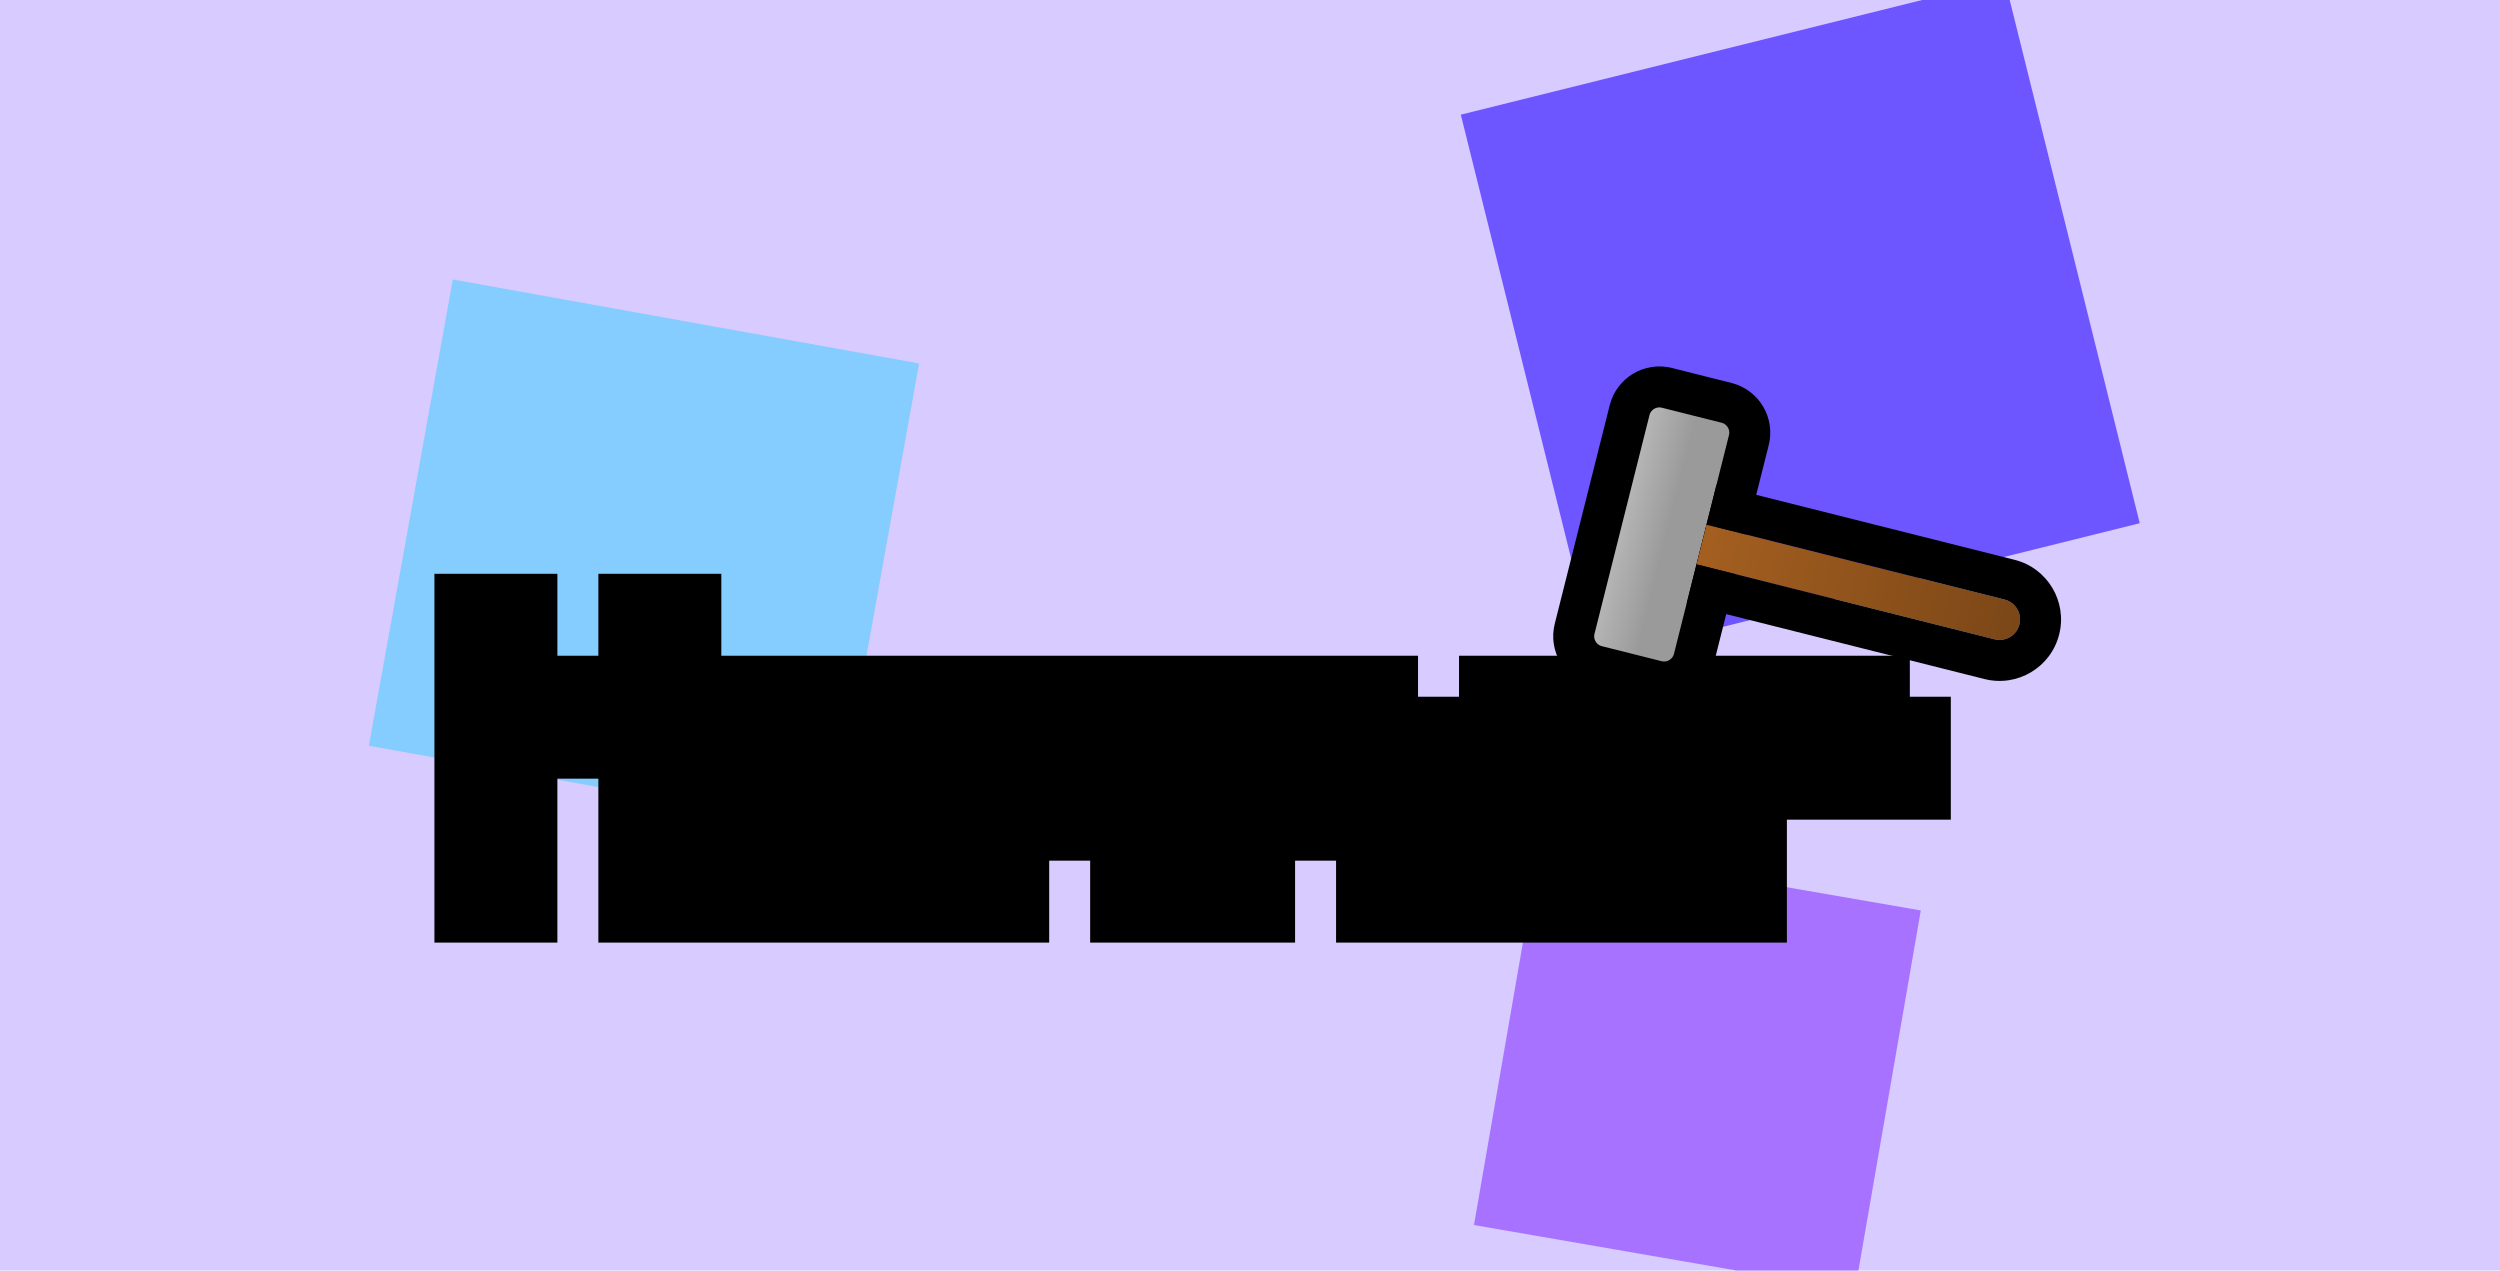
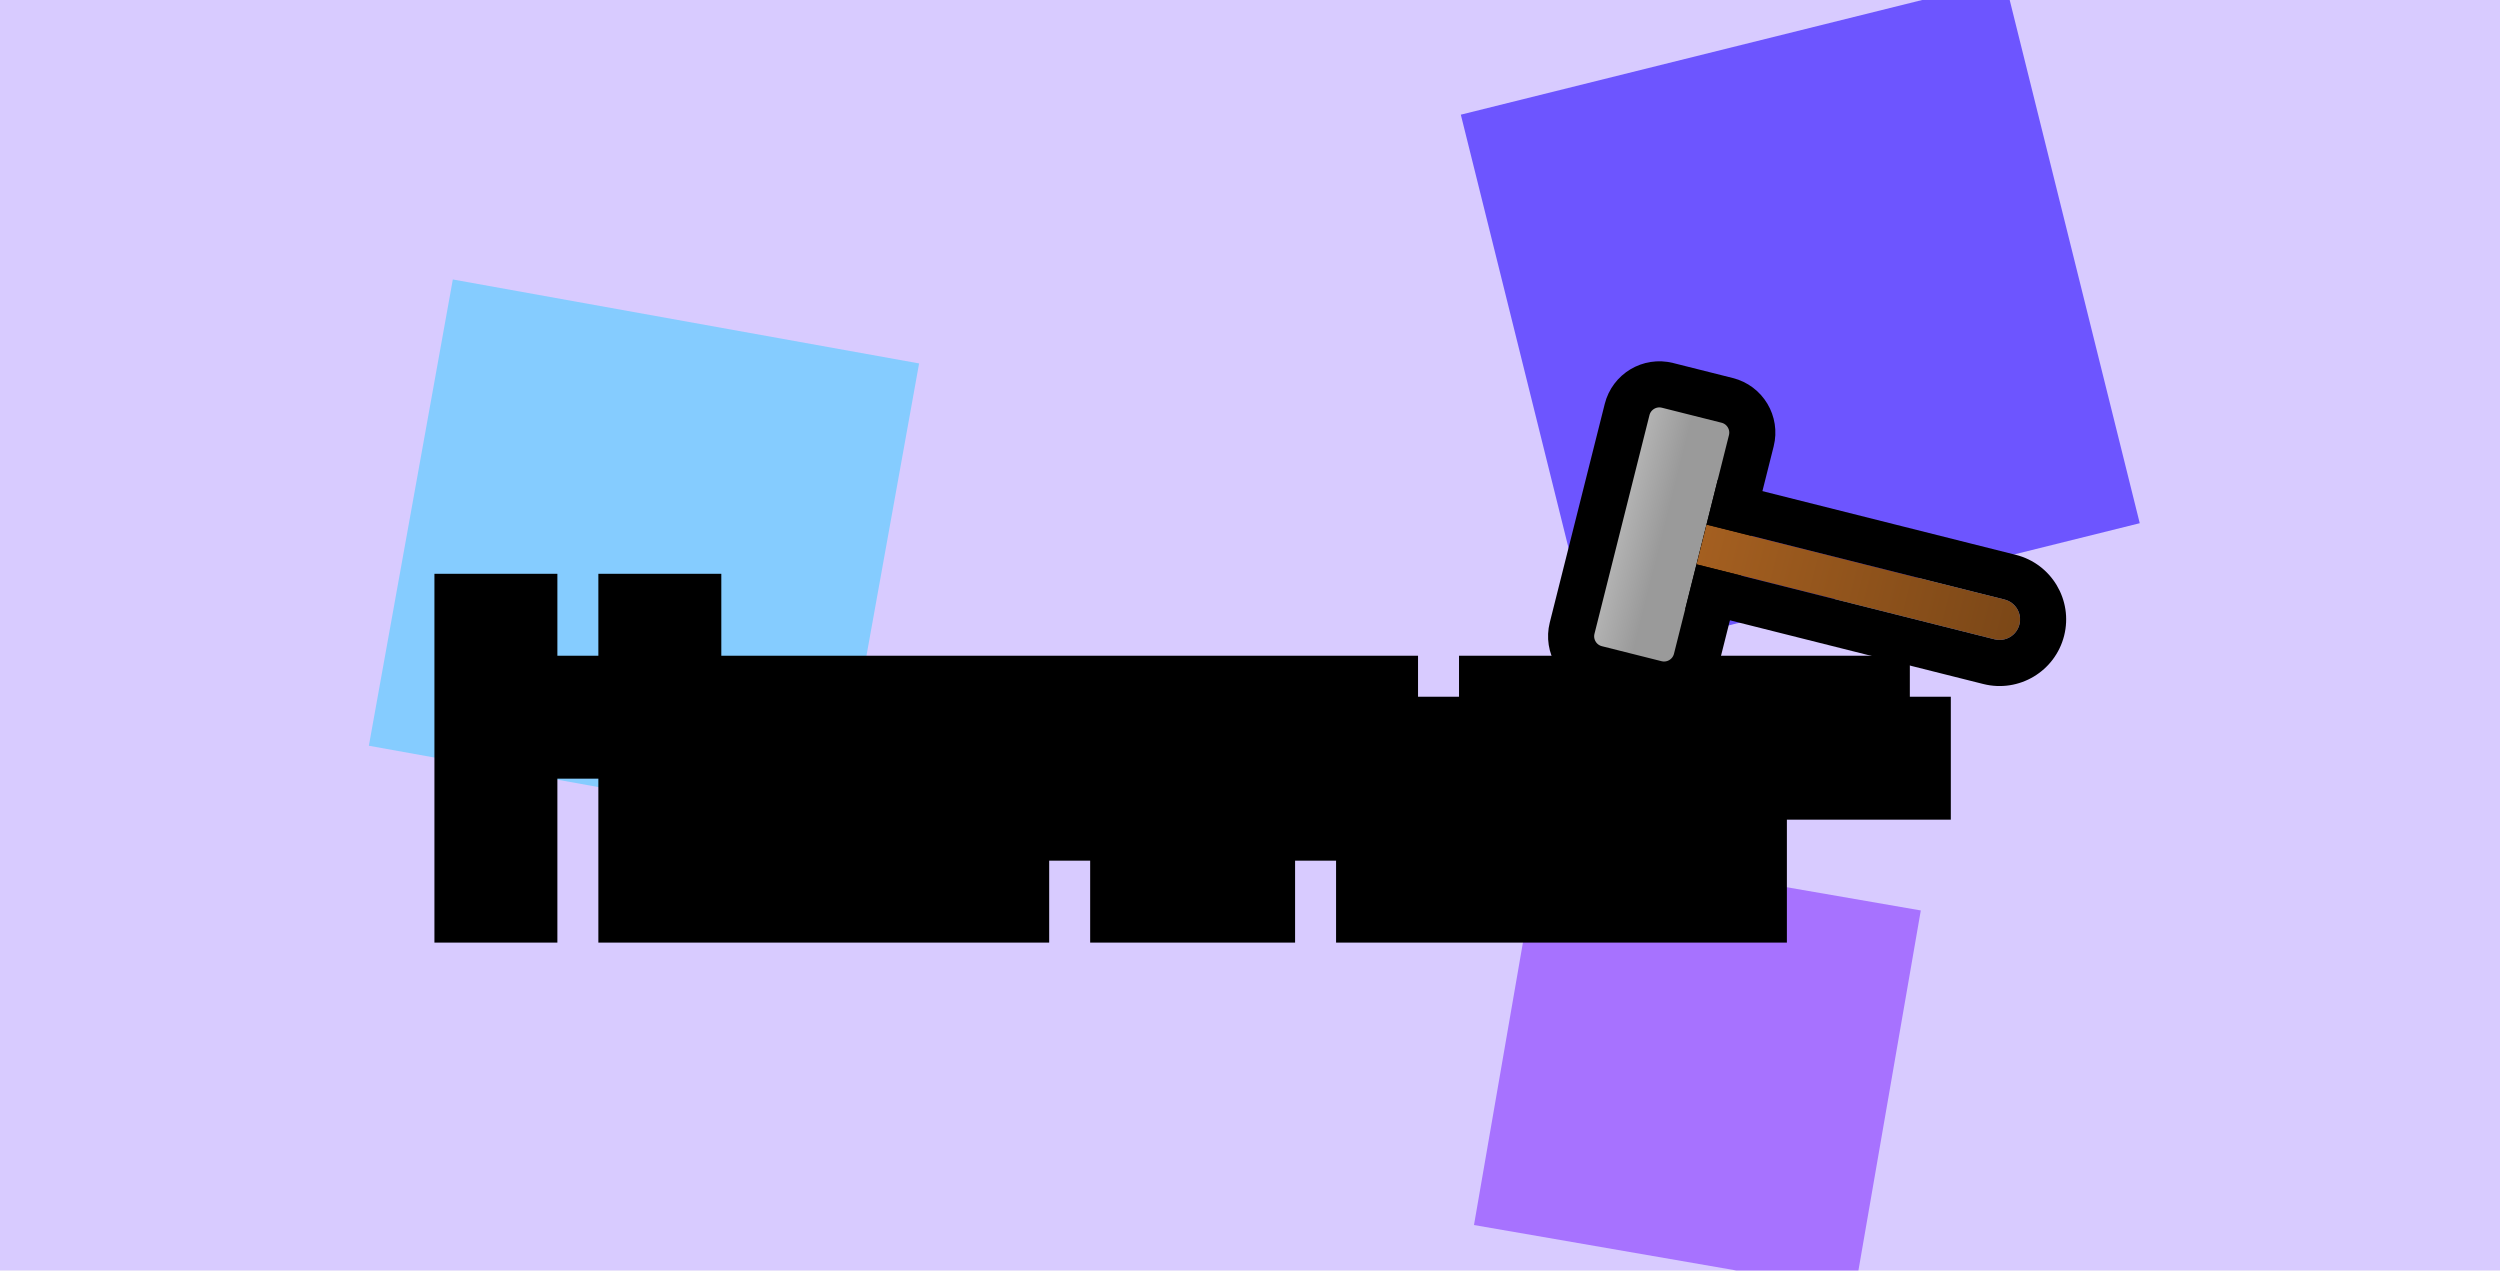
<svg xmlns="http://www.w3.org/2000/svg" width="61" height="31" viewBox="0 0 61 31" fill="none">
  <g clip-path="url(#clip0_1_2)">
    <rect width="61" height="31" fill="white" />
    <rect width="61" height="31" fill="#D8CBFF" />
    <rect x="11.049" y="6.819" width="11.56" height="11.56" transform="rotate(10.2079 11.0486 6.81876)" fill="#85CCFF" />
    <rect x="35.644" y="2.798" width="13.672" height="13.67" transform="rotate(-13.9589 35.6441 2.79801)" fill="#6D55FF" />
    <rect x="37.574" y="20.605" width="9.432" height="9.424" transform="rotate(9.82854 37.5742 20.6045)" fill="#A772FF" />
    <g clip-path="url(#clip1_1_2)">
      <path d="M11.6 22V15H12.6V17H15.6V15H16.6V22H15.6V18H12.6V22H11.6ZM17.6 21V20H18.6V21H17.6ZM18.6 22V21H21.6V20H18.6V19H21.6V18H22.6V22H18.6ZM18.6 18V17H21.6V18H18.6ZM25.6 20V18H26.6V20H25.6ZM27.6 22V18H28.6V22H27.6ZM23.6 22V17H25.6V18H24.6V22H23.6ZM26.6 18V17H27.6V18H26.6ZM31.6 20V18H32.6V20H31.6ZM33.6 22V18H34.6V22H33.6ZM29.6 22V17H31.6V18H30.6V22H29.6ZM32.6 18V17H33.6V18H32.6ZM36.6 22V21H40.6V22H36.6ZM35.6 21V18H36.6V19H39.6V18H40.6V20H36.6V21H35.6ZM36.6 18V17H39.6V18H36.6ZM45.6 19V18H46.6V19H45.6ZM41.6 22V17H42.6V18H43.6V19H42.6V22H41.6ZM43.6 18V17H45.6V18H43.6Z" fill="url(#paint0_linear_1_2)" />
      <path d="M11.6 22H10.6V23H11.6V22ZM11.6 15V14H10.6V15H11.6ZM12.6 15H13.6V14H12.6V15ZM12.6 17H11.6V18H12.6V17ZM15.6 17V18H16.6V17H15.6ZM15.6 15V14H14.6V15H15.6ZM16.6 15H17.6V14H16.6V15ZM16.6 22V23H17.6V22H16.6ZM15.6 22H14.6V23H15.6V22ZM15.6 18H16.6V17H15.6V18ZM12.6 18V17H11.6V18H12.6ZM12.6 22V23H13.6V22H12.6ZM12.6 22V15H10.6V22H12.6ZM11.6 16H12.6V14H11.6V16ZM11.6 15V17H13.6V15H11.6ZM12.6 18H15.6V16H12.6V18ZM16.6 17V15H14.6V17H16.6ZM15.6 16H16.6V14H15.6V16ZM15.6 15V22H17.6V15H15.6ZM16.6 21H15.6V23H16.6V21ZM16.6 22V18H14.6V22H16.6ZM15.6 17H12.6V19H15.6V17ZM11.6 18V22H13.6V18H11.6ZM12.6 21H11.6V23H12.6V21ZM17.6 21H16.6V22H17.6V21ZM17.6 20V19H16.6V20H17.6ZM18.6 20H19.6V19H18.6V20ZM18.6 21V22H19.6V21H18.6ZM18.6 22H17.6V23H18.6V22ZM18.6 21V20H17.6V21H18.6ZM21.6 21V22H22.6V21H21.6ZM21.6 20H22.6V19H21.6V20ZM18.6 20H17.6V21H18.6V20ZM18.6 19V18H17.6V19H18.6ZM21.6 19V20H22.6V19H21.6ZM21.6 18V17H20.6V18H21.6ZM22.6 18H23.6V17H22.6V18ZM22.6 22V23H23.6V22H22.6ZM18.6 18H17.6V19H18.6V18ZM18.6 17V16H17.6V17H18.6ZM21.6 17H22.6V16H21.6V17ZM21.6 18V19H22.6V18H21.6ZM18.6 21V20H16.6V21H18.6ZM17.6 21H18.6V19H17.6V21ZM17.6 20V21H19.6V20H17.6ZM18.6 20H17.6V22H18.6V20ZM19.6 22V21H17.6V22H19.6ZM18.6 22H21.6V20H18.6V22ZM22.6 21V20H20.6V21H22.6ZM21.6 19H18.6V21H21.6V19ZM19.6 20V19H17.6V20H19.6ZM18.6 20H21.6V18H18.6V20ZM22.6 19V18H20.6V19H22.6ZM21.6 19H22.6V17H21.6V19ZM21.6 18V22H23.6V18H21.6ZM22.6 21H18.6V23H22.6V21ZM19.6 18V17H17.6V18H19.6ZM18.6 18H21.6V16H18.6V18ZM20.6 17V18H22.6V17H20.6ZM21.6 17H18.6V19H21.6V17ZM25.6 20H24.6V21H25.6V20ZM25.6 18V17H24.6V18H25.6ZM26.6 18H27.6V17H26.6V18ZM26.6 20V21H27.6V20H26.6ZM27.6 22H26.6V23H27.6V22ZM27.6 18V17H26.6V18H27.6ZM28.6 18H29.6V17H28.6V18ZM28.6 22V23H29.6V22H28.6ZM23.6 22H22.6V23H23.6V22ZM23.6 17V16H22.6V17H23.6ZM25.6 17H26.6V16H25.6V17ZM25.6 18V19H26.6V18H25.6ZM24.6 18V17H23.6V18H24.6ZM24.6 22V23H25.6V22H24.6ZM26.6 18H25.6V19H26.6V18ZM26.6 17V16H25.6V17H26.6ZM27.6 17H28.6V16H27.6V17ZM27.6 18V19H28.6V18H27.6ZM26.6 20V18H24.6V20H26.6ZM25.6 19H26.6V17H25.6V19ZM25.6 18V20H27.6V18H25.6ZM26.6 19H25.6V21H26.6V19ZM28.6 22V18H26.6V22H28.6ZM27.6 19H28.6V17H27.6V19ZM27.6 18V22H29.6V18H27.6ZM28.6 21H27.6V23H28.6V21ZM24.6 22V17H22.6V22H24.6ZM23.6 18H25.6V16H23.6V18ZM24.6 17V18H26.6V17H24.6ZM25.6 17H24.6V19H25.6V17ZM23.6 18V22H25.6V18H23.6ZM24.6 21H23.6V23H24.6V21ZM27.6 18V17H25.6V18H27.6ZM26.6 18H27.6V16H26.6V18ZM26.6 17V18H28.6V17H26.6ZM27.6 17H26.6V19H27.6V17ZM31.6 20H30.6V21H31.6V20ZM31.6 18V17H30.6V18H31.6ZM32.6 18H33.6V17H32.6V18ZM32.6 20V21H33.6V20H32.6ZM33.6 22H32.6V23H33.6V22ZM33.6 18V17H32.6V18H33.6ZM34.6 18H35.6V17H34.6V18ZM34.6 22V23H35.6V22H34.6ZM29.6 22H28.6V23H29.6V22ZM29.6 17V16H28.6V17H29.6ZM31.6 17H32.6V16H31.6V17ZM31.6 18V19H32.6V18H31.6ZM30.6 18V17H29.6V18H30.6ZM30.6 22V23H31.6V22H30.6ZM32.6 18H31.6V19H32.6V18ZM32.6 17V16H31.6V17H32.6ZM33.6 17H34.6V16H33.6V17ZM33.6 18V19H34.6V18H33.6ZM32.6 20V18H30.6V20H32.6ZM31.6 19H32.6V17H31.6V19ZM31.6 18V20H33.6V18H31.6ZM32.6 19H31.6V21H32.6V19ZM34.6 22V18H32.6V22H34.6ZM33.6 19H34.6V17H33.6V19ZM33.6 18V22H35.6V18H33.6ZM34.6 21H33.6V23H34.6V21ZM30.6 22V17H28.6V22H30.6ZM29.6 18H31.6V16H29.6V18ZM30.6 17V18H32.6V17H30.6ZM31.6 17H30.6V19H31.6V17ZM29.6 18V22H31.6V18H29.6ZM30.6 21H29.6V23H30.6V21ZM33.6 18V17H31.6V18H33.6ZM32.6 18H33.6V16H32.6V18ZM32.6 17V18H34.6V17H32.6ZM33.6 17H32.6V19H33.6V17ZM36.6 22H35.6V23H36.6V22ZM36.6 21V20H35.6V21H36.6ZM40.6 21H41.6V20H40.6V21ZM40.6 22V23H41.6V22H40.6ZM35.6 21H34.6V22H35.6V21ZM35.6 18V17H34.6V18H35.6ZM36.6 18H37.6V17H36.6V18ZM36.6 19H35.6V20H36.6V19ZM39.6 19V20H40.6V19H39.6ZM39.6 18V17H38.6V18H39.6ZM40.6 18H41.6V17H40.6V18ZM40.6 20V21H41.6V20H40.6ZM36.6 20V19H35.6V20H36.6ZM36.6 21V22H37.6V21H36.6ZM36.6 18H35.6V19H36.6V18ZM36.6 17V16H35.6V17H36.6ZM39.6 17H40.6V16H39.6V17ZM39.6 18V19H40.6V18H39.6ZM37.6 22V21H35.6V22H37.6ZM36.6 22H40.6V20H36.6V22ZM39.6 21V22H41.6V21H39.6ZM40.6 21H36.6V23H40.6V21ZM36.6 21V18H34.6V21H36.6ZM35.6 19H36.6V17H35.6V19ZM35.6 18V19H37.6V18H35.6ZM36.6 20H39.6V18H36.6V20ZM40.6 19V18H38.6V19H40.6ZM39.6 19H40.6V17H39.6V19ZM39.6 18V20H41.6V18H39.6ZM40.6 19H36.6V21H40.6V19ZM35.6 20V21H37.6V20H35.6ZM36.6 20H35.6V22H36.6V20ZM37.6 18V17H35.6V18H37.6ZM36.6 18H39.6V16H36.6V18ZM38.6 17V18H40.6V17H38.6ZM39.6 17H36.6V19H39.6V17ZM45.6 19H44.6V20H45.6V19ZM45.6 18V17H44.6V18H45.6ZM46.6 18H47.6V17H46.6V18ZM46.6 19V20H47.6V19H46.6ZM41.6 22H40.6V23H41.6V22ZM41.6 17V16H40.6V17H41.6ZM42.6 17H43.6V16H42.6V17ZM42.6 18H41.6V19H42.6V18ZM43.6 18H44.6V17H43.6V18ZM43.6 19V20H44.6V19H43.6ZM42.6 19V18H41.6V19H42.6ZM42.6 22V23H43.6V22H42.6ZM43.6 18H42.6V19H43.6V18ZM43.6 17V16H42.6V17H43.6ZM45.6 17H46.6V16H45.6V17ZM45.6 18V19H46.6V18H45.6ZM46.6 19V18H44.6V19H46.6ZM45.6 19H46.6V17H45.6V19ZM45.6 18V19H47.6V18H45.6ZM46.6 18H45.6V20H46.6V18ZM42.6 22V17H40.6V22H42.6ZM41.6 18H42.6V16H41.6V18ZM41.6 17V18H43.6V17H41.6ZM42.6 19H43.6V17H42.6V19ZM42.6 18V19H44.6V18H42.6ZM43.6 18H42.6V20H43.6V18ZM41.6 19V22H43.6V19H41.6ZM42.6 21H41.6V23H42.6V21ZM44.6 18V17H42.6V18H44.6ZM43.6 18H45.6V16H43.6V18ZM44.6 17V18H46.6V17H44.6ZM45.6 17H43.6V19H45.6V17Z" fill="black" />
-       <rect x="38.238" y="16.07" width="7" height="3" rx="0.75" transform="rotate(-75.884 38.2376 16.0696)" fill="url(#paint1_linear_1_2)" stroke="black" />
-       <mask id="path-8-outside-1_1_2" maskUnits="userSpaceOnUse" x="41.15" y="11.83" width="9.46" height="5.104" fill="black">
-         <rect fill="white" x="41.15" y="11.83" width="9.46" height="5.104" />
-         <path d="M41.394 13.77L41.638 12.8L48.911 14.629C49.179 14.697 49.342 14.968 49.274 15.236C49.207 15.504 48.935 15.666 48.667 15.599L41.394 13.77Z" />
+       <rect x="38.162" y="16.115" width="7.125" height="3.125" rx="0.812" transform="rotate(-75.884 38.1617 16.115)" fill="url(#paint1_linear_1_2)" stroke="black" stroke-width="1.125" />
+       <mask id="path-8-outside-1_1_2" maskUnits="userSpaceOnUse" x="40.906" y="10.861" width="10.918" height="7.288" fill="black">
+         <rect fill="white" x="40.906" y="10.861" width="10.918" height="7.288" />
+         <path d="M41.394 13.77L41.638 12.8L48.911 14.629C49.179 14.697 49.342 14.968 49.274 15.236V15.236C49.207 15.504 48.935 15.666 48.667 15.599L41.394 13.77Z" />
      </mask>
-       <path d="M41.394 13.77L41.638 12.8L48.911 14.629C49.179 14.697 49.342 14.968 49.274 15.236C49.207 15.504 48.935 15.666 48.667 15.599L41.394 13.77Z" fill="url(#paint2_linear_1_2)" />
-       <path d="M41.394 13.77L41.638 12.8L41.394 13.77ZM49.155 13.659C49.959 13.861 50.446 14.677 50.244 15.48C50.042 16.283 49.227 16.771 48.423 16.569L48.426 14.507L48.182 15.477L49.155 13.659ZM50.244 15.48C50.042 16.283 49.227 16.771 48.423 16.569L41.15 14.74L41.638 12.8L48.911 14.629C49.04 14.662 49.15 14.744 49.218 14.857C49.286 14.971 49.306 15.107 49.274 15.236L50.244 15.48ZM41.882 11.83L49.155 13.659C49.959 13.861 50.446 14.677 50.244 15.48L49.274 15.236C49.242 15.365 49.16 15.475 49.046 15.543C48.932 15.611 48.796 15.631 48.667 15.599L41.879 13.892L41.394 13.77L41.882 11.83Z" fill="black" mask="url(#path-8-outside-1_1_2)" />
+       <path d="M41.394 13.77L41.638 12.8L48.911 14.629C49.179 14.697 49.342 14.968 49.274 15.236V15.236C49.207 15.504 48.935 15.666 48.667 15.599L41.394 13.77Z" fill="url(#paint2_linear_1_2)" />
+       <path d="M41.394 13.77L41.638 12.8L41.394 13.77ZM49.186 13.538C50.056 13.757 50.584 14.64 50.365 15.51C50.146 16.381 49.263 16.909 48.393 16.69L48.305 14.477L48.061 15.447L49.186 13.538ZM50.365 15.51C50.146 16.381 49.263 16.909 48.393 16.69L41.119 14.861L41.638 12.8L48.911 14.629C49.04 14.662 49.15 14.744 49.218 14.857C49.286 14.971 49.306 15.107 49.274 15.236L50.365 15.51ZM41.912 11.709L49.186 13.538C50.056 13.757 50.584 14.64 50.365 15.51L49.274 15.236C49.242 15.365 49.16 15.475 49.046 15.543C48.932 15.611 48.796 15.631 48.667 15.599L41.879 13.892L41.394 13.77L41.912 11.709Z" fill="black" mask="url(#path-8-outside-1_1_2)" />
    </g>
  </g>
  <defs>
    <linearGradient id="paint0_linear_1_2" x1="29.6" y1="14" x2="29.6" y2="25" gradientUnits="userSpaceOnUse">
      <stop stop-color="#00D1FF" />
      <stop offset="1" stop-color="#001AFF" />
    </linearGradient>
    <linearGradient id="paint1_linear_1_2" x1="41.844" y1="15.707" x2="41.844" y2="17.707" gradientUnits="userSpaceOnUse">
      <stop stop-color="#C9C9C9" />
      <stop offset="1" stop-color="#9A9A9A" />
    </linearGradient>
    <linearGradient id="paint2_linear_1_2" x1="41.516" y1="13.285" x2="49.274" y2="15.236" gradientUnits="userSpaceOnUse">
      <stop stop-color="#A45F20" />
      <stop offset="1" stop-color="#7B4717" />
    </linearGradient>
    <clipPath id="clip0_1_2">
      <rect width="61" height="31" fill="white" />
    </clipPath>
    <clipPath id="clip1_1_2">
      <rect width="40" height="15" fill="white" transform="translate(10.6 8)" />
    </clipPath>
  </defs>
</svg>
